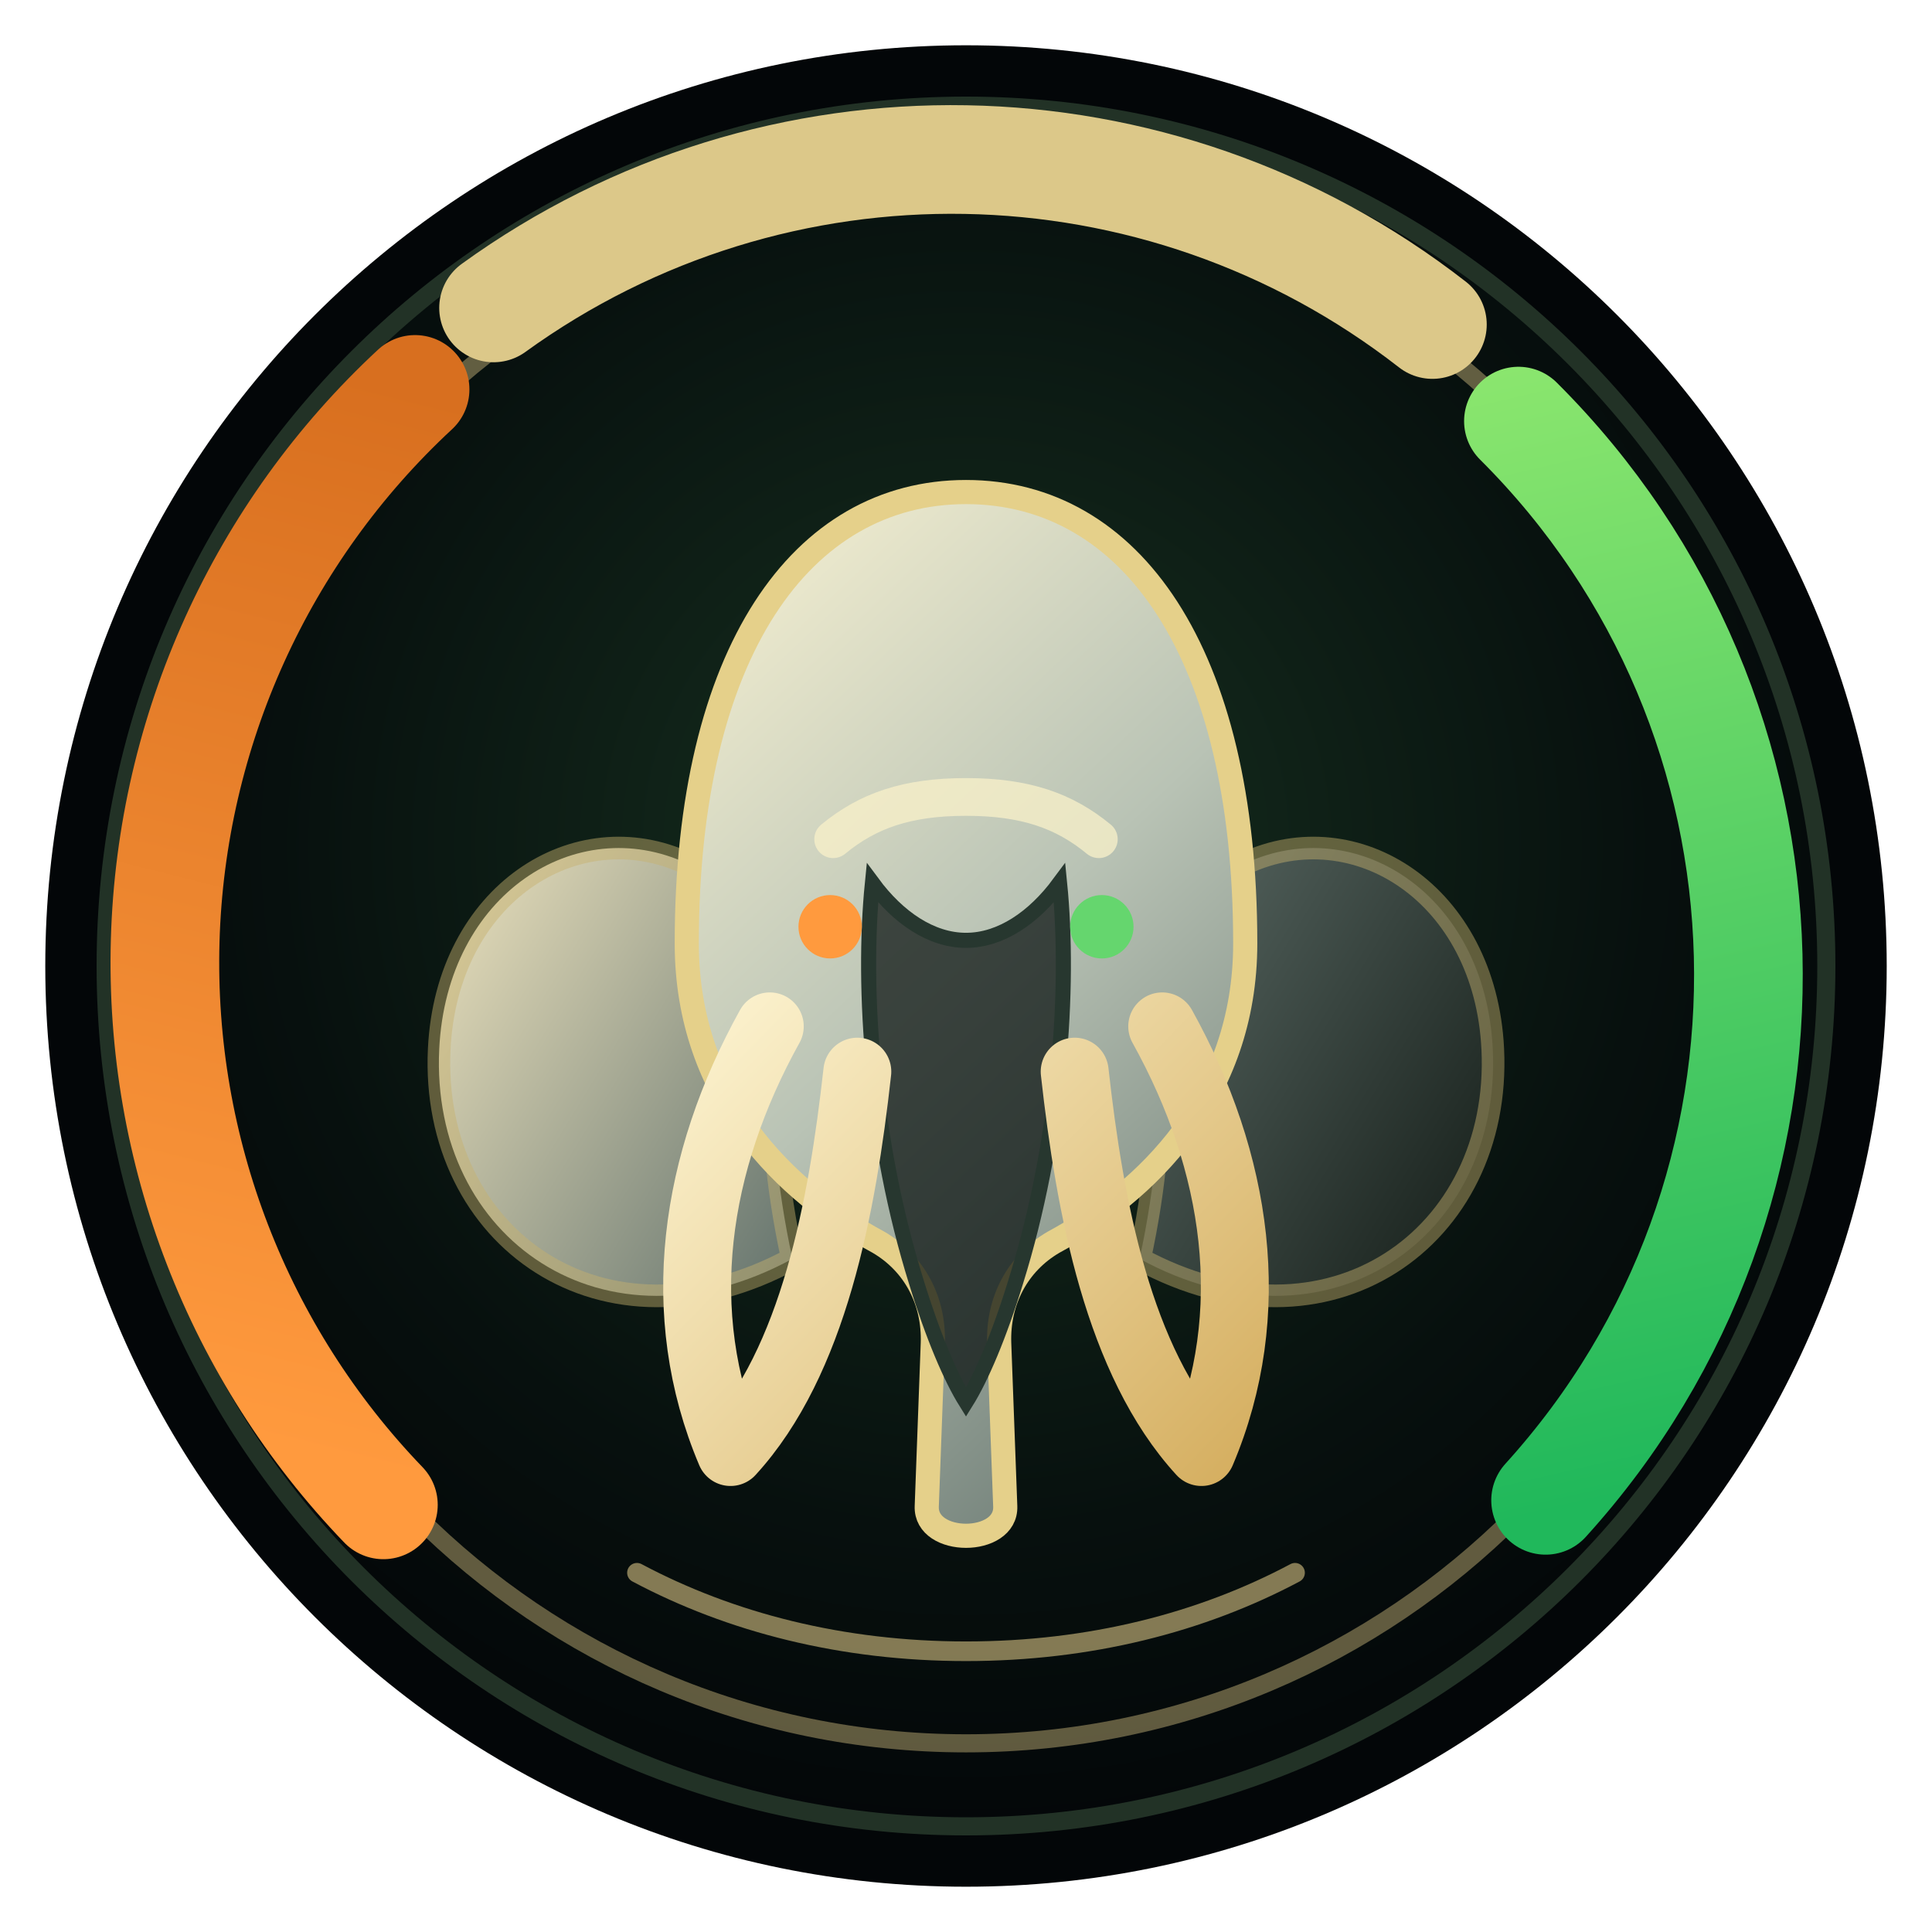
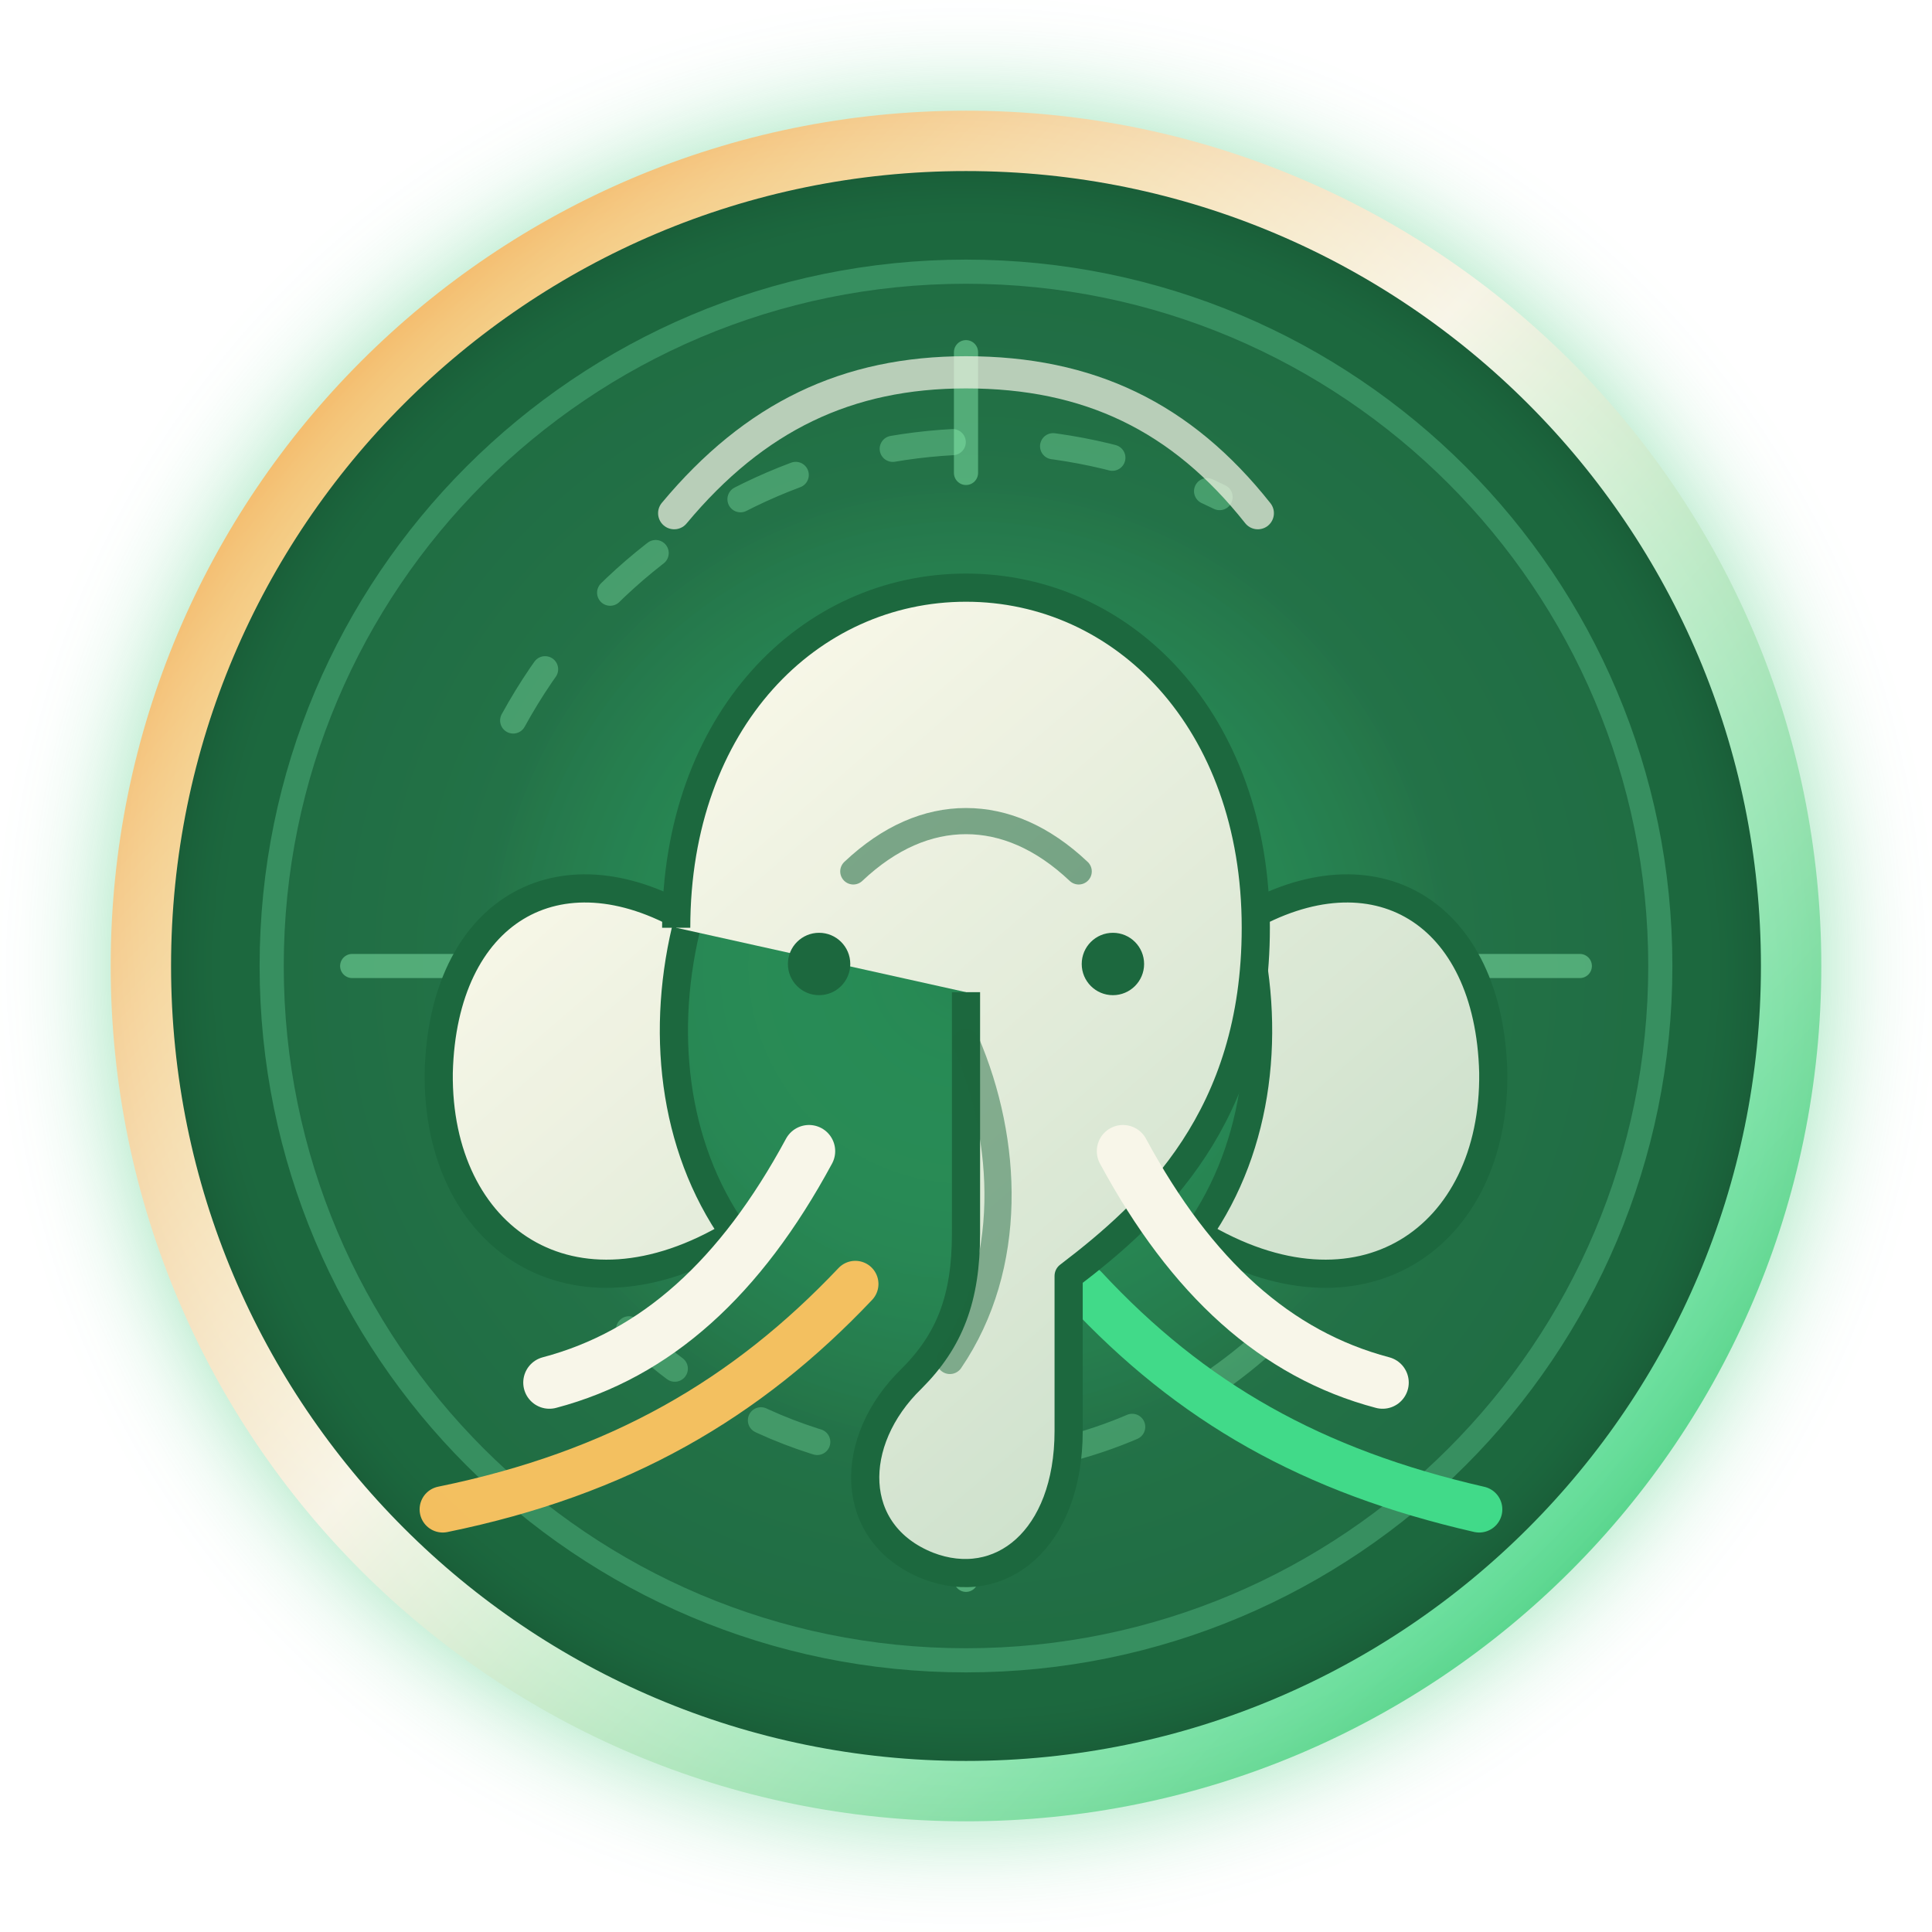
- <svg xmlns="http://www.w3.org/2000/svg" width="128" height="128" viewBox="0 0 128 128" fill="none" role="img" aria-labelledby="title desc">
+ <svg xmlns="http://www.w3.org/2000/svg" width="96" height="96" viewBox="0 0 96 96" fill="none" role="img" aria-labelledby="title desc">
  <defs>
-     <radialGradient id="sentinel-bg" cx="0" cy="0" r="1" gradientUnits="userSpaceOnUse" gradientTransform="translate(64 56) rotate(90) scale(67)">
-       <stop offset="0" stop-color="#173120" />
-       <stop offset="0.68" stop-color="#07100E" />
-       <stop offset="1" stop-color="#030608" />
+     <linearGradient id="ciRing" x1="9" y1="11" x2="87" y2="84" gradientUnits="userSpaceOnUse">
+       <stop offset="0" stop-color="#F29B38" />
+       <stop offset="0.46" stop-color="#F7F1E3" />
+       <stop offset="1" stop-color="#2FC56C" />
+     </linearGradient>
+     <radialGradient id="coreGlow" cx="0" cy="0" r="1" gradientUnits="userSpaceOnUse" gradientTransform="translate(48 48) rotate(90) scale(42)">
+       <stop offset="0" stop-color="#2FC56C" stop-opacity="0.26" />
+       <stop offset="0.58" stop-color="#10231C" stop-opacity="0.8" />
+       <stop offset="1" stop-color="#07100E" />
    </radialGradient>
-     <linearGradient id="sentinel-ivory" x1="41" y1="39" x2="90" y2="91" gradientUnits="userSpaceOnUse">
-       <stop offset="0" stop-color="#F7F1D2" />
-       <stop offset="0.48" stop-color="#B9C3B5" />
-       <stop offset="1" stop-color="#65746E" />
+     <linearGradient id="elephantFill" x1="31" y1="29" x2="70" y2="74" gradientUnits="userSpaceOnUse">
+       <stop stop-color="#FFF8E8" />
+       <stop offset="1" stop-color="#BFC8B8" />
    </linearGradient>
-     <linearGradient id="sentinel-shadow" x1="36" y1="53" x2="93" y2="88" gradientUnits="userSpaceOnUse">
-       <stop offset="0" stop-color="#DCD5B4" />
-       <stop offset="0.48" stop-color="#60706B" />
-       <stop offset="1" stop-color="#1B241F" />
-     </linearGradient>
-     <linearGradient id="sentinel-tusk" x1="44" y1="64" x2="83" y2="102" gradientUnits="userSpaceOnUse">
-       <stop offset="0" stop-color="#FFF8D8" />
-       <stop offset="1" stop-color="#D2A957" />
-     </linearGradient>
-     <linearGradient id="sentinel-orange" x1="19" y1="96" x2="36" y2="28" gradientUnits="userSpaceOnUse">
-       <stop offset="0" stop-color="#FF9A3E" />
-       <stop offset="1" stop-color="#D86F1F" />
-     </linearGradient>
-     <linearGradient id="sentinel-green" x1="91" y1="26" x2="108" y2="99" gradientUnits="userSpaceOnUse">
-       <stop offset="0" stop-color="#8BE66E" />
-       <stop offset="1" stop-color="#20B85B" />
-     </linearGradient>
+     <filter id="softGlow" x="-30" y="-30" width="156" height="156" filterUnits="userSpaceOnUse" color-interpolation-filters="sRGB">
+       <feGaussianBlur in="SourceGraphic" stdDeviation="2.6" result="blur" />
+       <feColorMatrix in="blur" type="matrix" values="0 0 0 0 0.18 0 0 0 0 0.77 0 0 0 0 0.42 0 0 0 0.48 0" />
+       <feBlend in="SourceGraphic" mode="screen" />
+     </filter>
  </defs>
-   <circle cx="64" cy="64" r="61" fill="#030608" />
-   <circle cx="64" cy="64" r="57" fill="url(#sentinel-bg)" stroke="#223226" stroke-width="1.2" />
-   <circle cx="64" cy="64" r="51.5" stroke="#DFCA88" stroke-opacity="0.42" stroke-width="1.2" />
-   <path d="M25.4 99.7A51.8 51.8 0 0 1 27.5 25.8" stroke="url(#sentinel-orange)" stroke-width="7.2" stroke-linecap="round" />
-   <path d="M32.7 20.4A51.8 51.8 0 0 1 94.9 21.5" stroke="#DCC889" stroke-width="7.2" stroke-linecap="round" />
-   <path d="M100.6 27.9A51.8 51.8 0 0 1 102.4 99.4" stroke="url(#sentinel-green)" stroke-width="7.2" stroke-linecap="round" />
-   <g>
-     <path d="M45.5 57.2C38.2 53.8 29.6 59.2 29.1 69.5C28.5 82 40 90.2 52.5 83.4C50.4 73.7 50.7 64.7 55.4 56.4C52.1 55.5 48.7 55.7 45.5 57.2Z" fill="url(#sentinel-shadow)" stroke="#C7B16D" stroke-opacity="0.46" stroke-width="1.5" />
-     <path d="M82.5 57.2C89.8 53.8 98.4 59.2 98.9 69.5C99.5 82 88 90.2 75.5 83.4C77.6 73.7 77.3 64.7 72.6 56.4C75.9 55.5 79.3 55.7 82.5 57.2Z" fill="url(#sentinel-shadow)" stroke="#C7B16D" stroke-opacity="0.46" stroke-width="1.5" />
-     <path d="M45.5 62.5C45.5 43.2 53.1 32.6 64 32.6C74.9 32.6 82.5 43.2 82.5 62.5C82.5 72.7 75.9 79 69.8 82.3C67.4 83.7 66.1 86.2 66.2 89L66.6 99.8C66.7 102.4 61.3 102.4 61.4 99.8L61.8 89C61.9 86.2 60.6 83.7 58.2 82.3C52.1 79 45.5 72.7 45.5 62.5Z" fill="url(#sentinel-ivory)" stroke="#E5D08A" stroke-width="1.6" />
-     <path d="M57.8 58.5C57.1 65.5 57.8 75.6 60.7 84.9C61.8 88.5 63 91.3 64 92.9C65 91.3 66.2 88.5 67.3 84.9C70.2 75.6 70.9 65.5 70.2 58.5C68.5 60.8 66.3 62.3 64 62.3C61.7 62.3 59.5 60.8 57.8 58.5Z" fill="#07100E" fill-opacity="0.72" stroke="#27372F" stroke-width="1" />
-     <path d="M51 68C46 77 44.5 87 48.4 96.2C53.9 90.2 55.8 80 56.8 71" stroke="url(#sentinel-tusk)" stroke-width="4.5" stroke-linecap="round" stroke-linejoin="round" />
-     <path d="M77 68C82 77 83.5 87 79.6 96.2C74.1 90.2 72.2 80 71.2 71" stroke="url(#sentinel-tusk)" stroke-width="4.5" stroke-linecap="round" stroke-linejoin="round" />
-     <path d="M55.2 55.6C57.5 53.7 60.1 52.8 64 52.8C67.9 52.8 70.5 53.7 72.8 55.6" stroke="#F8F0C9" stroke-opacity="0.76" stroke-width="2.5" stroke-linecap="round" />
-     <circle cx="55" cy="61.4" r="2.1" fill="#FF9A3E" />
-     <circle cx="73" cy="61.4" r="2.1" fill="#65D66E" />
+   <g id="sentinel-ci-icon" filter="url(#softGlow)">
+     <circle cx="48" cy="48" r="41" fill="#07100E" stroke="url(#ciRing)" stroke-width="3" />
+     <circle cx="48" cy="48" r="34.5" fill="url(#coreGlow)" stroke="#244D38" stroke-width="1.2" />
+     <path d="M48 17.5V23.5M48 72.5V78.5M17.5 48H23.5M72.5 48H78.5" stroke="#8DFFAE" stroke-opacity="0.42" stroke-width="1.2" stroke-linecap="round" />
+     <path d="M25.5 35.8C32.3 23.4 47.5 18.3 60.6 24.7" stroke="#8DFFAE" stroke-opacity="0.32" stroke-width="1.3" stroke-linecap="round" stroke-dasharray="3 5" />
+     <path d="M70.5 52.8C68.5 64.2 58.7 72.7 47.5 72.7C39.7 72.7 32.7 68.8 28.5 62.8" stroke="#8DFFAE" stroke-opacity="0.28" stroke-width="1.3" stroke-linecap="round" stroke-dasharray="3 5" />
+     <path d="M22 75C30.8 73.2 37.1 69.5 42.5 63.8" stroke="#F29B38" stroke-width="2.3" stroke-linecap="round" />
+     <path d="M73.5 75C65.2 73.1 59.2 69.7 53.9 64" stroke="#2FC56C" stroke-width="2.3" stroke-linecap="round" />
+     <path d="M33.5 25.5C37.5 20.7 42.1 18.5 48 18.5C54.1 18.5 58.7 20.7 62.5 25.5" stroke="#F7F1E3" stroke-opacity="0.7" stroke-width="1.6" stroke-linecap="round" />
+     <g id="elephant" stroke="#07100E" stroke-width="1.4" stroke-linejoin="round">
+       <path d="M34.2 45.7C27.7 41.9 22 45.3 21.8 53.3C21.7 61.5 28.4 66.2 36.5 61.3C33.4 56.9 32.8 51.1 34.2 45.7Z" fill="url(#elephantFill)" />
+       <path d="M61.8 45.7C68.3 41.9 74 45.3 74.2 53.3C74.3 61.5 67.6 66.2 59.5 61.3C62.6 56.9 63.2 51.1 61.8 45.7Z" fill="url(#elephantFill)" />
+       <path d="M33.6 46.1C33.6 35.8 40.2 29.2 48 29.2C55.8 29.2 62.4 35.8 62.4 46.1C62.4 55.5 57.3 60.2 53.1 63.4V71.1C53.1 76.5 49.7 79.2 46.1 77.8C42.1 76.2 42.1 71.6 45.3 68.5C47.2 66.6 48 64.5 48 61.3V49.3" fill="url(#elephantFill)" />
+       <path d="M40.2 57.2C36.8 63.5 32.6 67.3 27.3 68.7" stroke="#F7F1E3" stroke-width="2.6" stroke-linecap="round" fill="none" />
+       <path d="M55.8 57.2C59.2 63.5 63.4 67.3 68.7 68.7" stroke="#F7F1E3" stroke-width="2.6" stroke-linecap="round" fill="none" />
+       <path d="M42.4 43.3C44.2 41.6 46.1 40.8 48 40.8C49.9 40.8 51.8 41.6 53.6 43.3" stroke="#07100E" stroke-opacity="0.55" stroke-width="1.3" stroke-linecap="round" fill="none" />
+       <circle cx="40.7" cy="47.9" r="1.55" fill="#07100E" stroke="none" />
+       <circle cx="55.3" cy="47.9" r="1.55" fill="#07100E" stroke="none" />
+       <path d="M48 51.8C50.1 56.7 50.4 62.9 47.2 67.6" stroke="#07100E" stroke-opacity="0.48" stroke-width="1.35" stroke-linecap="round" fill="none" />
+     </g>
  </g>
-   <path d="M42.2 104.2C48.4 107.5 55.8 109.4 64 109.4C72.2 109.4 79.6 107.5 85.8 104.2" stroke="#DFCA88" stroke-opacity="0.58" stroke-width="1.3" stroke-linecap="round" />
</svg>
